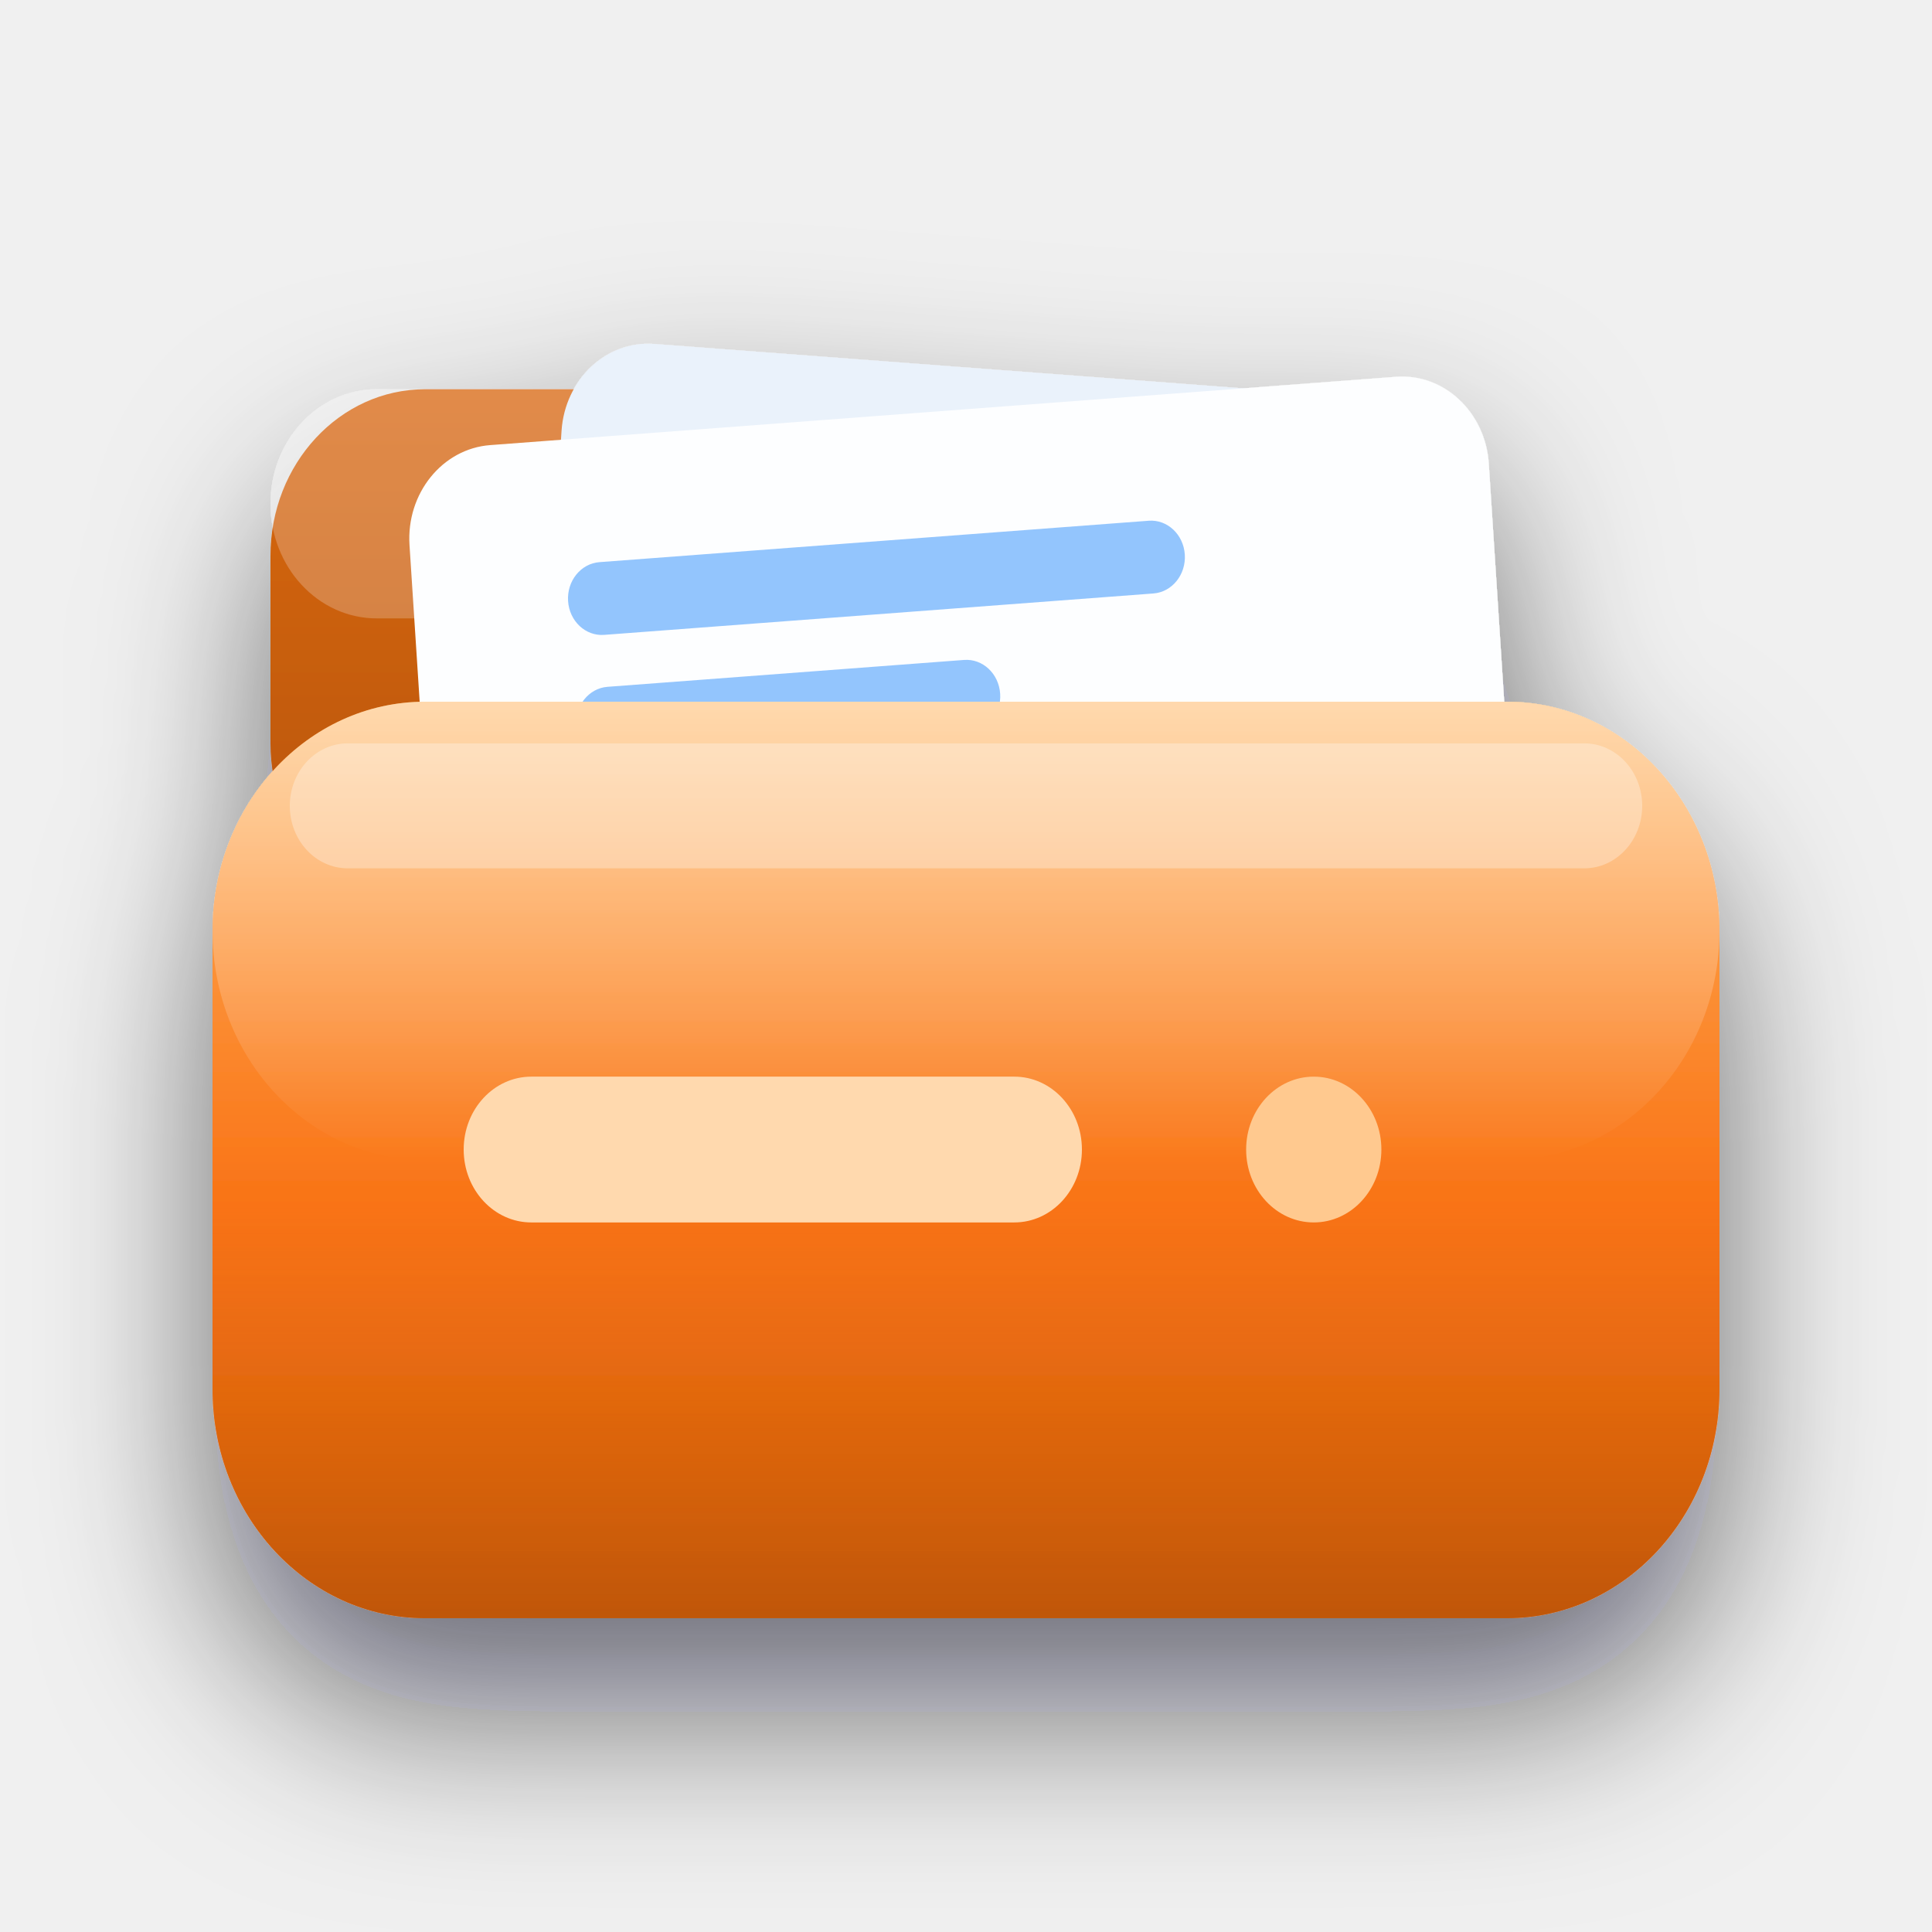
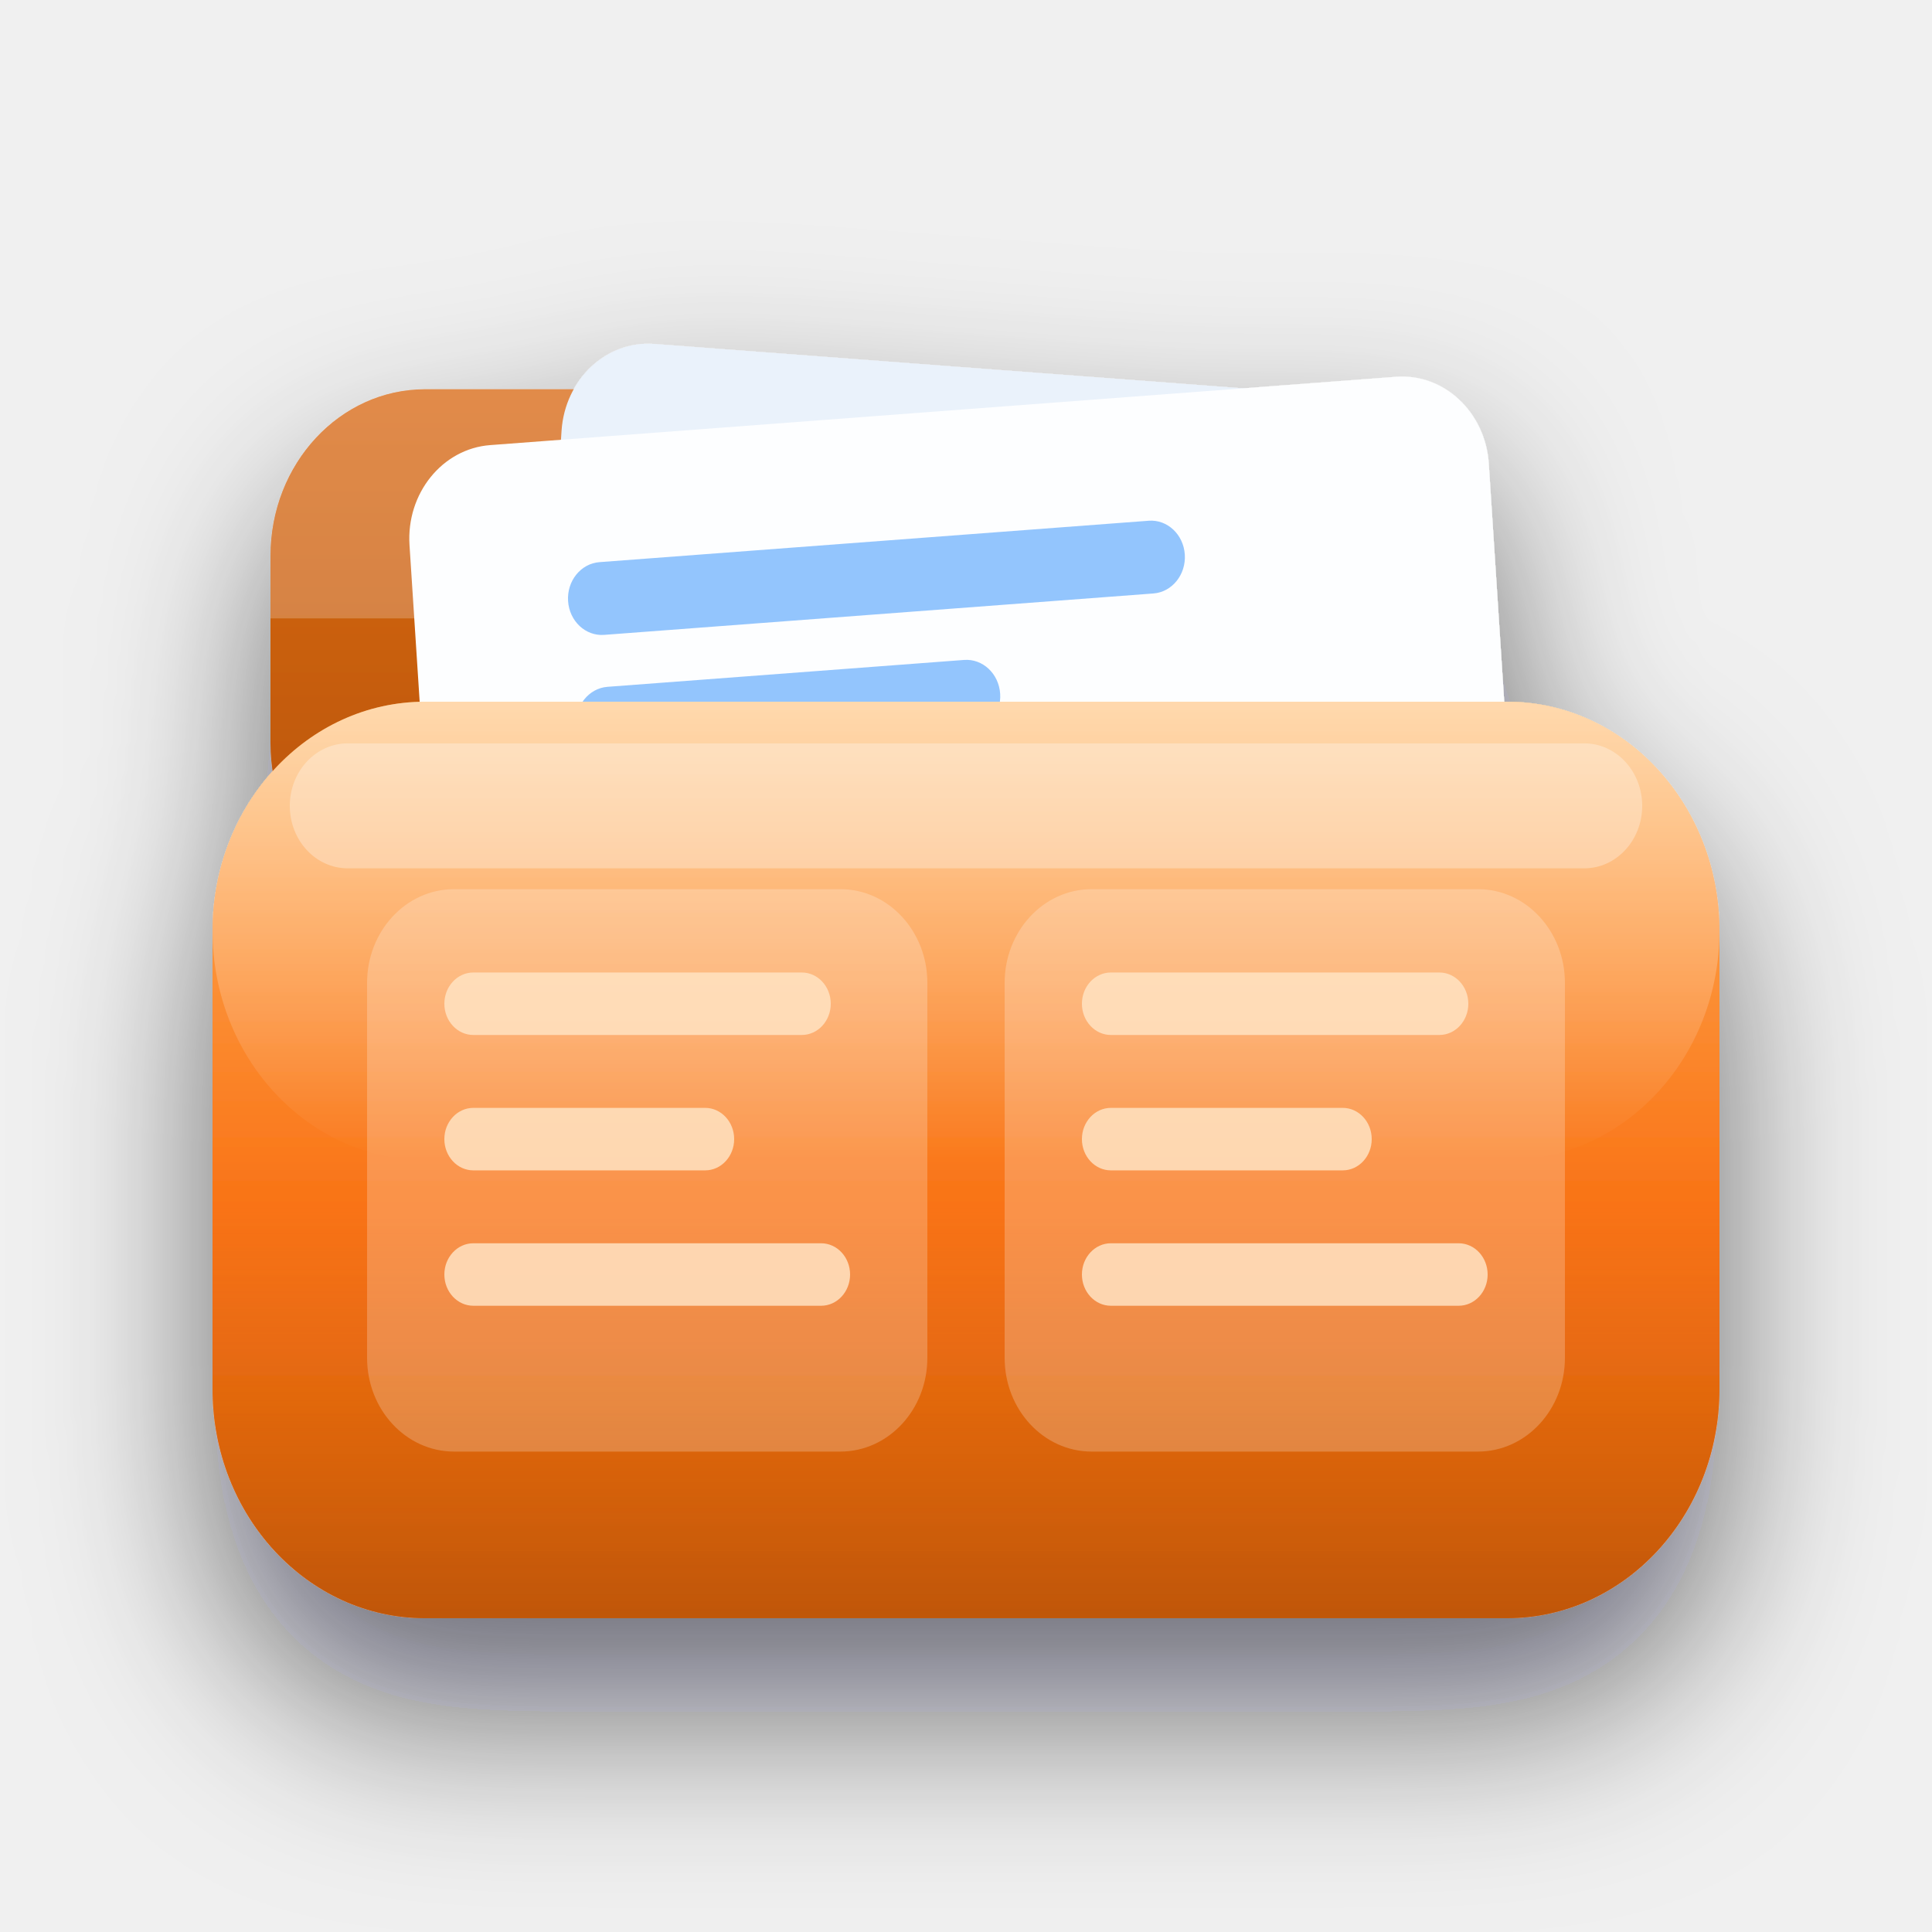
<svg xmlns="http://www.w3.org/2000/svg" width="1024" height="1024" viewBox="0 0 256 256">
  <defs>
    <linearGradient id="orangeFold" x1="0" y1="0" x2="0" y2="1">
      <stop offset="0" stop-color="#FFB35C" />
      <stop offset="0.55" stop-color="#F97316" />
      <stop offset="1" stop-color="#EA6A0B" />
    </linearGradient>
    <linearGradient id="orangeBack" x1="0" y1="0" x2="0" y2="1">
      <stop offset="0" stop-color="#D96A15" />
      <stop offset="1" stop-color="#B85306" />
    </linearGradient>
    <linearGradient id="innerBottom" x1="0" y1="0" x2="0" y2="1">
      <stop offset="0.55" stop-color="#B85306" stop-opacity="0" />
      <stop offset="1" stop-color="#8A3E04" stop-opacity="0.45" />
    </linearGradient>
    <linearGradient id="gloss" x1="0" y1="0" x2="0" y2="1">
      <stop offset="0" stop-color="#FFFFFF" stop-opacity="0.5" />
      <stop offset="1" stop-color="#FFFFFF" stop-opacity="0" />
    </linearGradient>
+     <clipPath id="backTabClip">
+       <rect x="56" y="74" width="92" height="50" rx="16" />
+     </clipPath>
    <filter id="soft" x="-35%" y="-35%" width="170%" height="170%">
      <feDropShadow dx="0" dy="9" stdDeviation="9" flood-color="#02060D" flood-opacity="0.55" />
    </filter>
  </defs>
  <g transform="translate(128 133) scale(1.28 1.38) translate(-128 -133)">
    <g filter="url(#soft)">
      <rect x="56" y="74" width="92" height="50" rx="16" fill="url(#orangeBack)" />
-       <rect x="56" y="74" width="92" height="22" rx="11" fill="#FFFFFF" opacity="0.22" />
+       <rect x="56" y="74" width="92" height="22" fill="#FFFFFF" opacity="0.22" clip-path="url(#backTabClip)" />
      <g transform="rotate(4 128 110)">
        <rect x="84" y="72" width="96" height="60" rx="9" fill="#EAF2FB" />
      </g>
      <g transform="rotate(-4 128 110)">
        <rect x="72" y="76" width="112" height="64" rx="9" fill="#FDFEFF" />
        <rect x="88" y="88" width="64" height="7" rx="3.5" fill="#93C5FD" />
        <rect x="88" y="100" width="44" height="7" rx="3.5" fill="#93C5FD" />
      </g>
      <rect x="50" y="104" width="156" height="88" rx="22" fill="url(#orangeFold)" />
    </g>
    <rect x="50" y="104" width="156" height="44" rx="22" fill="url(#gloss)" />
    <rect x="58" y="108" width="140" height="12" rx="6" fill="#FFFFFF" opacity="0.3" />
    <rect x="50" y="104" width="156" height="88" rx="22" fill="url(#innerBottom)" />
-     <rect x="76" y="140" width="64" height="14" rx="7" fill="#FFD9AE" />
-     <circle cx="164" cy="147" r="7" fill="#FFC98F" />
+     <rect x="66" y="122" width="58" height="54" rx="9" fill="#FFFFFF" opacity="0.22" />
+     <rect x="132" y="122" width="58" height="54" rx="9" fill="#FFFFFF" opacity="0.22" />
+     <rect x="74" y="130" width="40" height="6" rx="3" fill="#FFE3C2" opacity="0.85" />
+     <rect x="74" y="143" width="30" height="6" rx="3" fill="#FFE3C2" opacity="0.85" />
+     <rect x="74" y="156" width="42" height="6" rx="3" fill="#FFE3C2" opacity="0.85" />
+     <rect x="140" y="130" width="40" height="6" rx="3" fill="#FFE3C2" opacity="0.85" />
+     <rect x="140" y="143" width="30" height="6" rx="3" fill="#FFE3C2" opacity="0.85" />
+     <rect x="140" y="156" width="42" height="6" rx="3" fill="#FFE3C2" opacity="0.85" />
  </g>
</svg>
